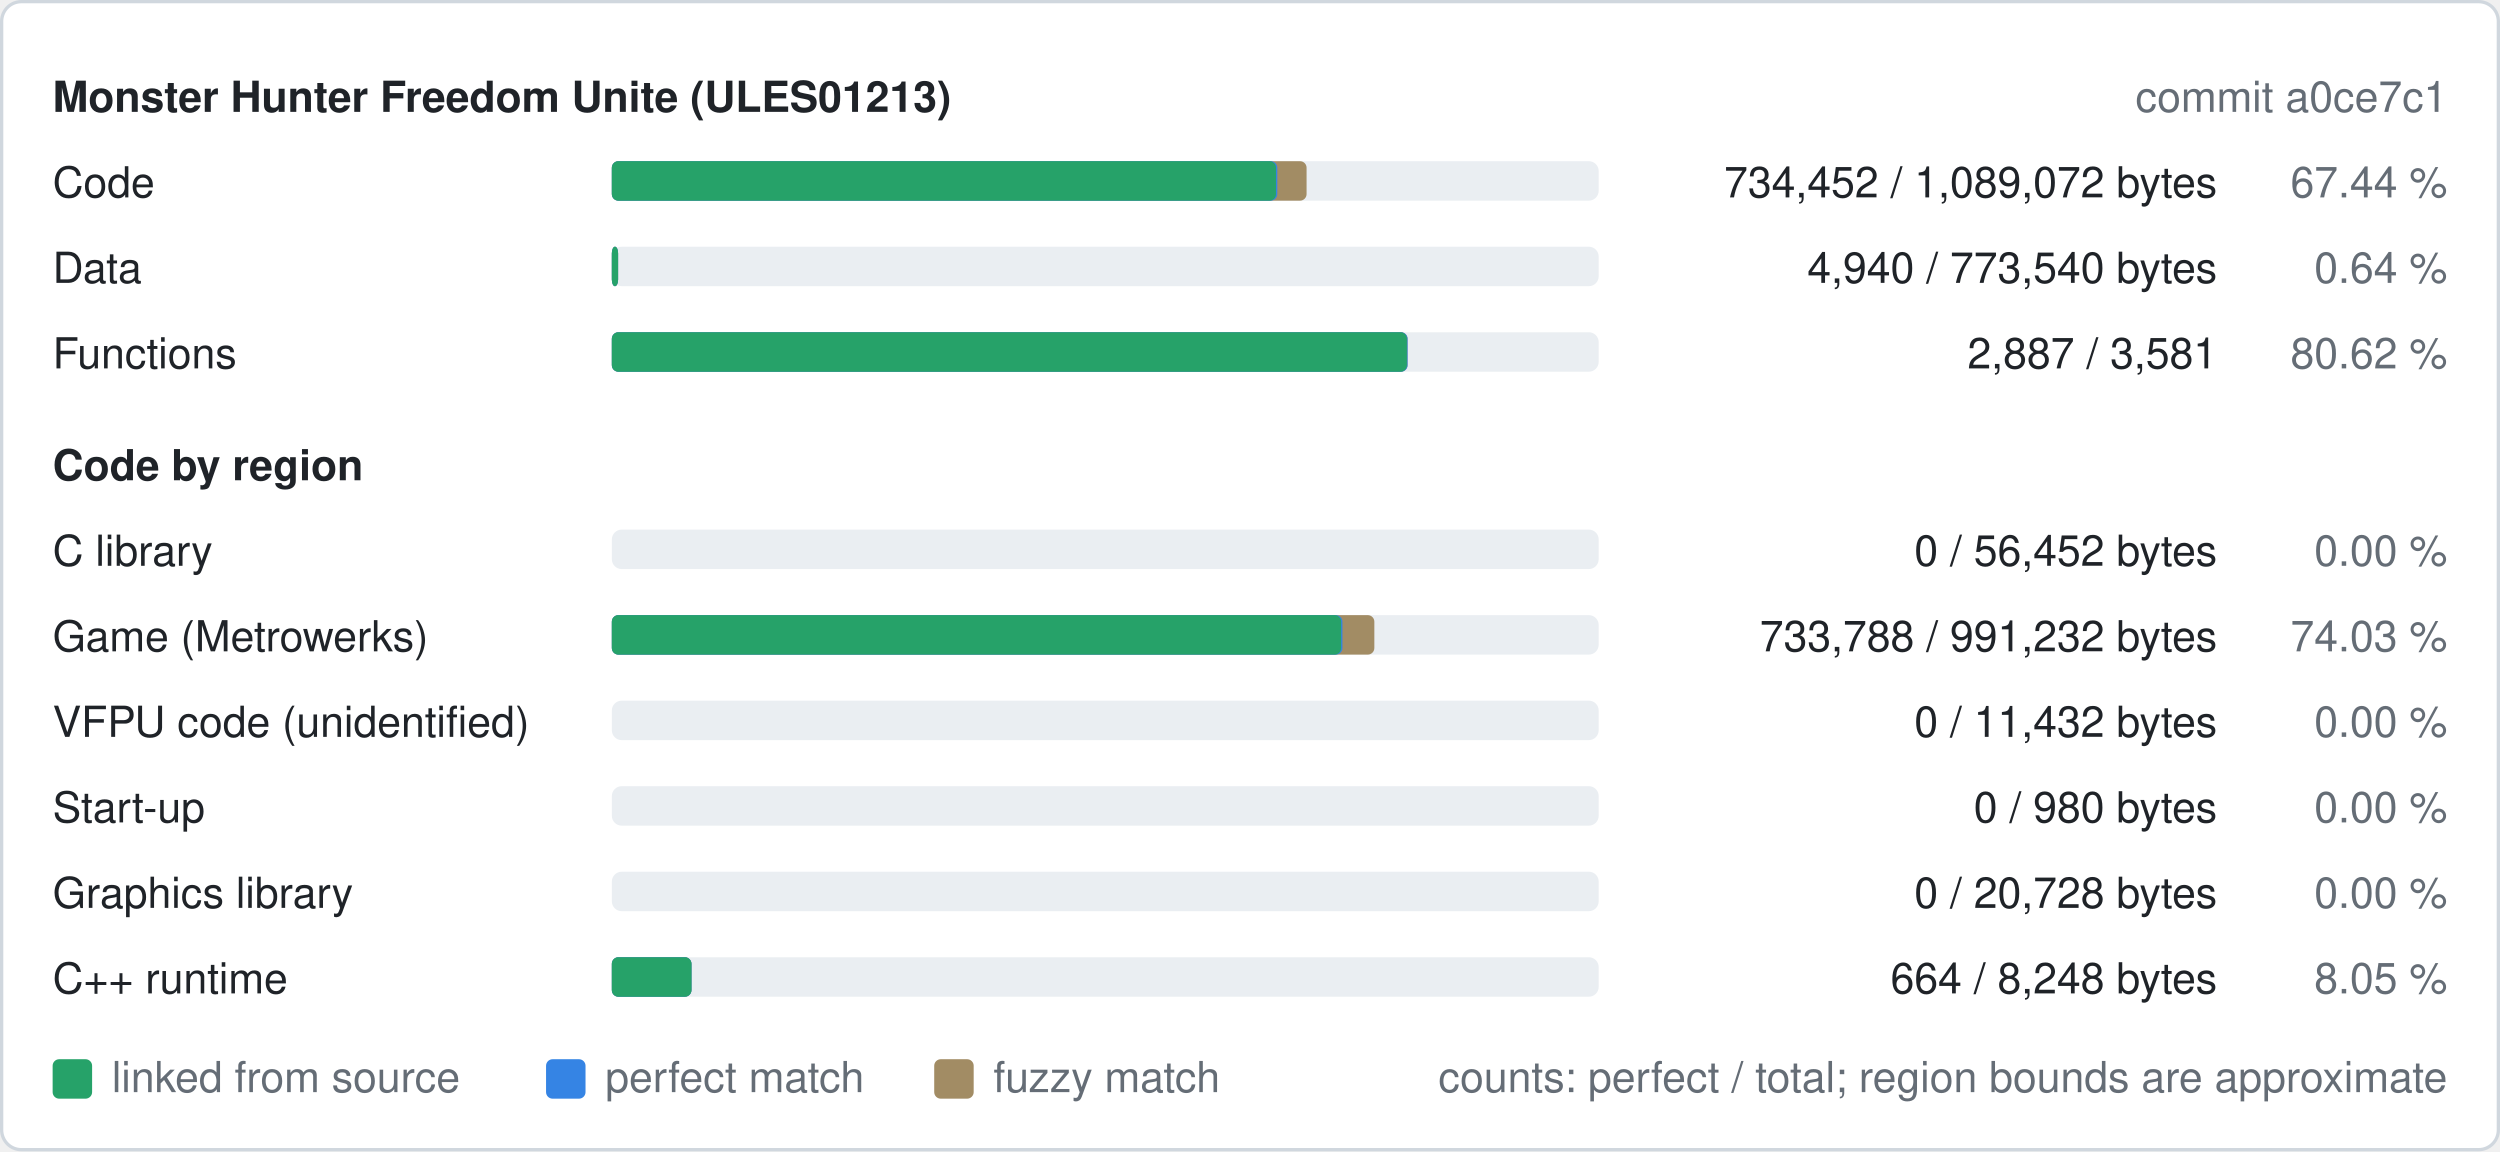
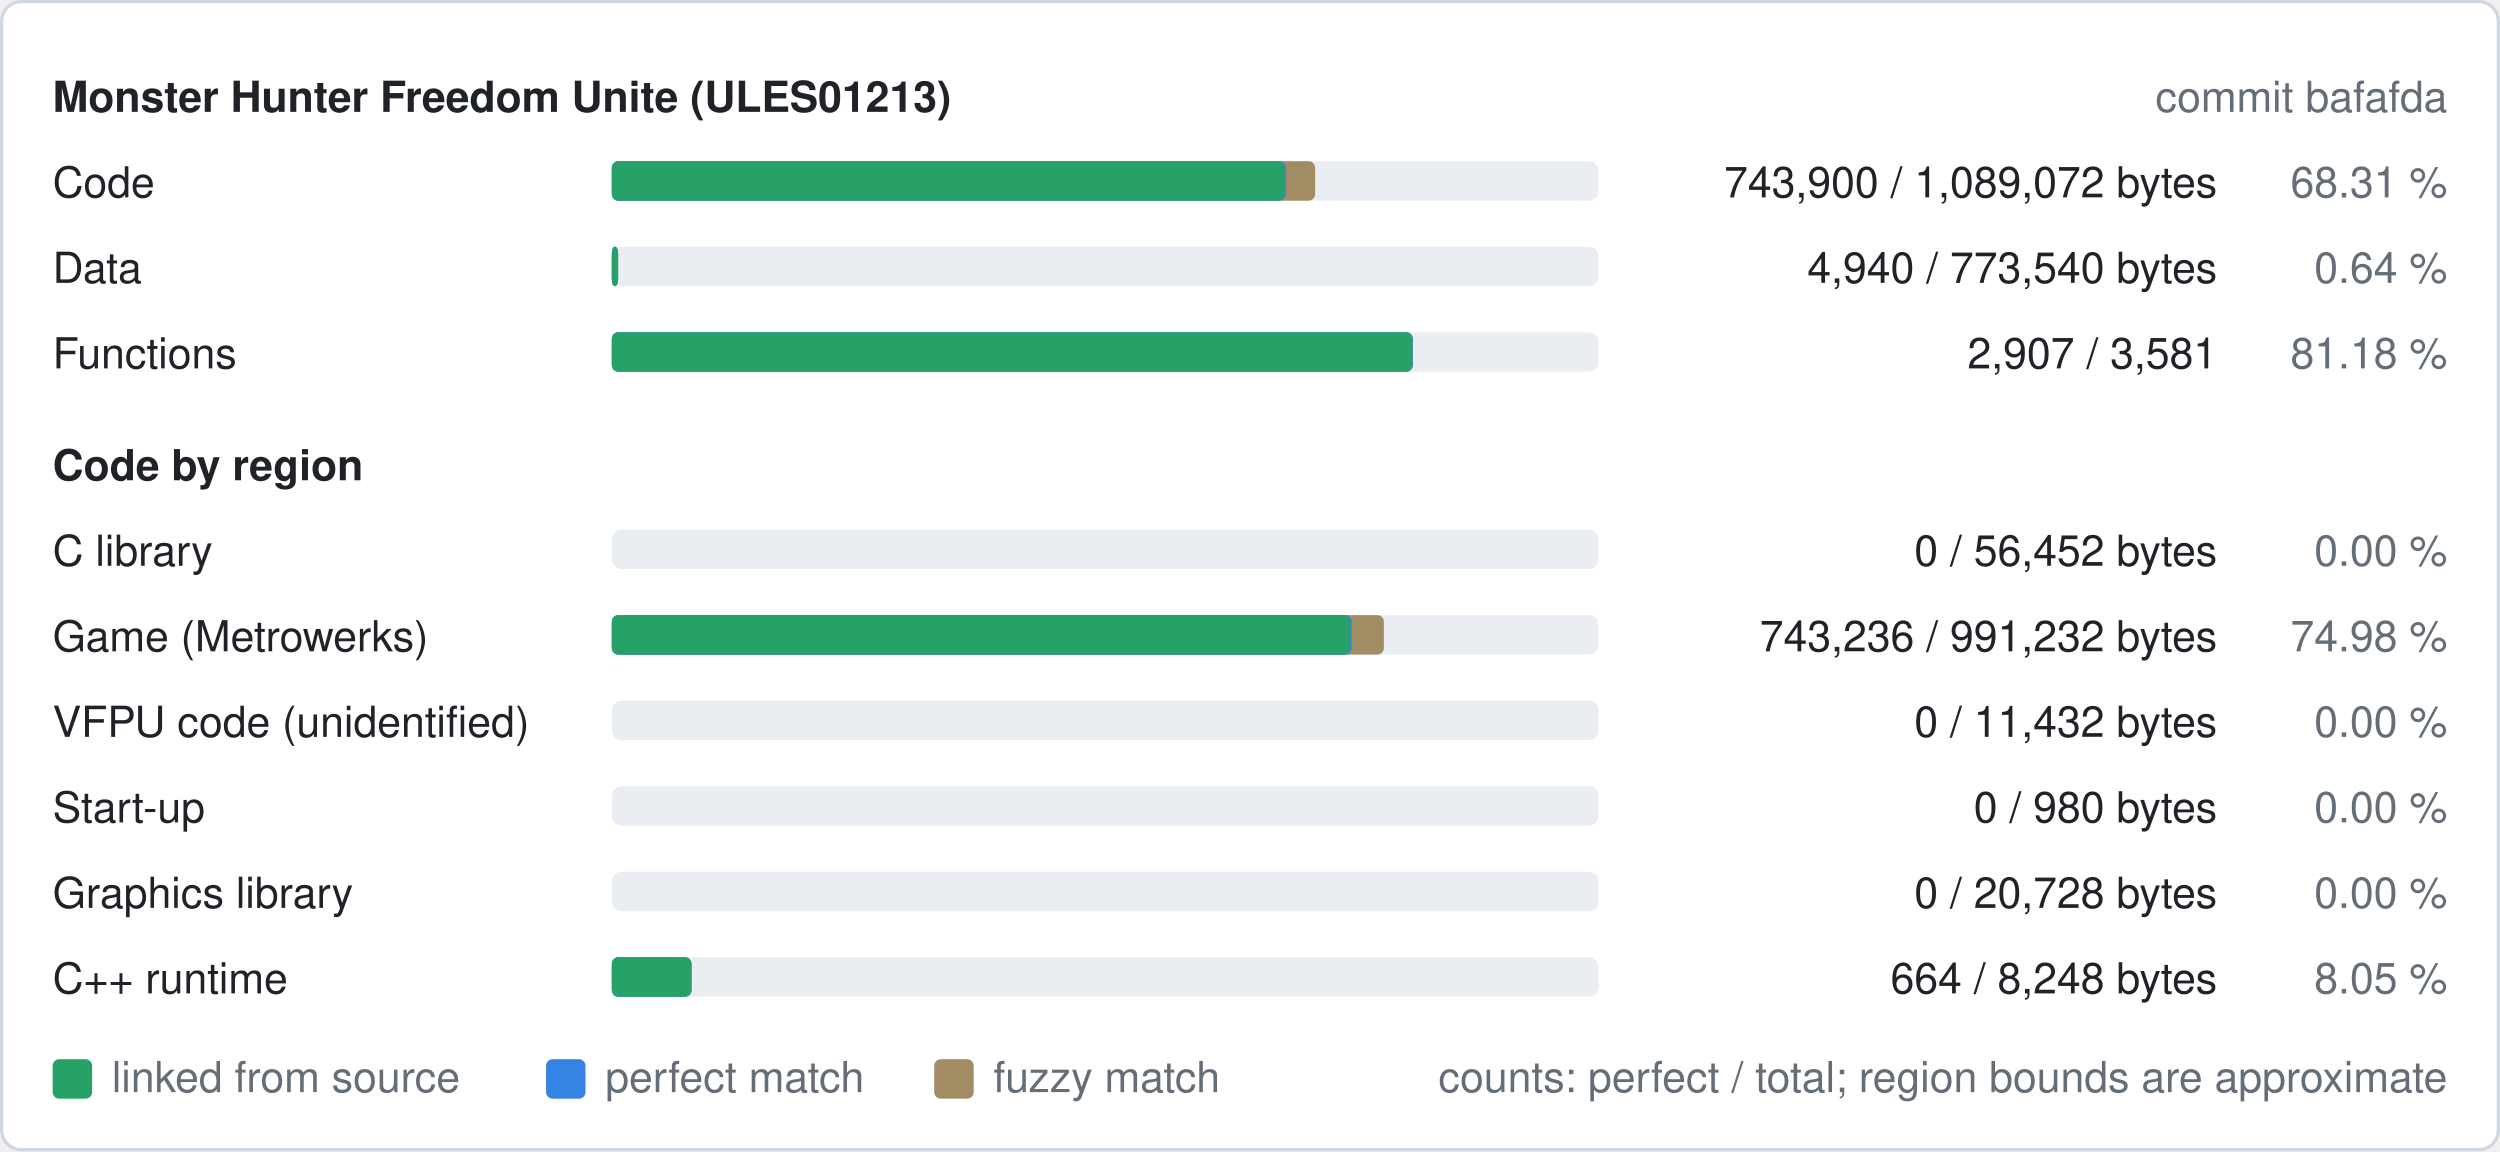
<svg xmlns="http://www.w3.org/2000/svg" width="760" height="350" viewBox="0 0 760 350" role="img" aria-label="Decompilation progress of ULES01213">
  <style>
text{font-family:-apple-system,BlinkMacSystemFont,"Segoe UI",Helvetica,Arial,sans-serif;font-size:13px}
.b{font-weight:600}
.bg{fill:#ffffff;stroke:#d0d7de}.t{fill:#1f2328}.m{fill:#656d76}.track{fill:#eaeef2}.fuzzy{fill:#a28c64}.perfect{fill:#3584e4}.linked{fill:#26a269}
@media (prefers-color-scheme: dark){.bg{fill:#0d1117;stroke:#30363d}.t{fill:#e6edf3}.m{fill:#8d96a0}.track{fill:#21262d}.fuzzy{fill:#a28c64}.perfect{fill:#3584e4}.linked{fill:#2ec27e}}
</style>
  <rect class="bg" x="0.5" y="0.5" width="759" height="349" rx="6" />
  <text class="t b" x="16" y="34">Monster Hunter Freedom Unite (ULES01213)</text>
-   <text class="m" x="744" y="34" text-anchor="end">commit a0ce7c1</text>
+   <text class="m" x="744" y="34" text-anchor="end">commit bafafda</text>
  <text class="t" x="16" y="60">Code</text>
  <rect class="track" x="186" y="49" width="300" height="12" rx="3" />
-   <rect class="fuzzy" x="186" y="49" width="211.2" height="12" rx="2" />
-   <rect class="perfect" x="186" y="49" width="202.3" height="12" rx="2" />
-   <rect class="linked" x="186" y="49" width="201.9" height="12" rx="2" />
-   <text class="t" x="674" y="60" text-anchor="end">734,452 / 1,089,072 bytes</text>
-   <text class="m" x="744" y="60" text-anchor="end">67.44 %</text>
+   <rect class="fuzzy" x="186" y="49" width="213.8" height="12" rx="2" />
+   <rect class="perfect" x="186" y="49" width="204.9" height="12" rx="2" />
+   <rect class="linked" x="186" y="49" width="204.5" height="12" rx="2" />
+   <text class="t" x="674" y="60" text-anchor="end">743,900 / 1,089,072 bytes</text>
+   <text class="m" x="744" y="60" text-anchor="end">68.31 %</text>
  <text class="t" x="16" y="86">Data</text>
  <rect class="track" x="186" y="75" width="300" height="12" rx="3" />
  <rect class="fuzzy" x="186" y="75" width="1.9" height="12" rx="2" />
  <rect class="perfect" x="186" y="75" width="1.9" height="12" rx="2" />
  <rect class="linked" x="186" y="75" width="1.9" height="12" rx="2" />
  <text class="t" x="674" y="86" text-anchor="end">4,940 / 773,540 bytes</text>
  <text class="m" x="744" y="86" text-anchor="end">0.64 %</text>
  <text class="t" x="16" y="112">Functions</text>
  <rect class="track" x="186" y="101" width="300" height="12" rx="3" />
-   <rect class="fuzzy" x="186" y="101" width="241.9" height="12" rx="2" />
-   <rect class="perfect" x="186" y="101" width="241.9" height="12" rx="2" />
-   <rect class="linked" x="186" y="101" width="241.7" height="12" rx="2" />
-   <text class="t" x="674" y="112" text-anchor="end">2,887 / 3,581</text>
-   <text class="m" x="744" y="112" text-anchor="end">80.62 %</text>
+   <rect class="fuzzy" x="186" y="101" width="243.5" height="12" rx="2" />
+   <rect class="perfect" x="186" y="101" width="243.5" height="12" rx="2" />
+   <rect class="linked" x="186" y="101" width="243.4" height="12" rx="2" />
+   <text class="t" x="674" y="112" text-anchor="end">2,907 / 3,581</text>
+   <text class="m" x="744" y="112" text-anchor="end">81.18 %</text>
  <text class="t b" x="16" y="146">Code by region</text>
  <text class="t" x="16" y="172">C library</text>
  <rect class="track" x="186" y="161" width="300" height="12" rx="3" />
  <text class="t" x="674" y="172" text-anchor="end">0 / 56,452 bytes</text>
  <text class="m" x="744" y="172" text-anchor="end">0.00 %</text>
  <text class="t" x="16" y="198">Game (Metrowerks)</text>
  <rect class="track" x="186" y="187" width="300" height="12" rx="3" />
-   <rect class="fuzzy" x="186" y="187" width="231.8" height="12" rx="2" />
-   <rect class="perfect" x="186" y="187" width="222.1" height="12" rx="2" />
-   <rect class="linked" x="186" y="187" width="221.7" height="12" rx="2" />
-   <text class="t" x="674" y="198" text-anchor="end">733,788 / 991,232 bytes</text>
-   <text class="m" x="744" y="198" text-anchor="end">74.03 %</text>
+   <rect class="fuzzy" x="186" y="187" width="234.7" height="12" rx="2" />
+   <rect class="perfect" x="186" y="187" width="224.9" height="12" rx="2" />
+   <rect class="linked" x="186" y="187" width="224.5" height="12" rx="2" />
+   <text class="t" x="674" y="198" text-anchor="end">743,236 / 991,232 bytes</text>
+   <text class="m" x="744" y="198" text-anchor="end">74.98 %</text>
  <text class="t" x="16" y="224">VFPU code (unidentified)</text>
  <rect class="track" x="186" y="213" width="300" height="12" rx="3" />
  <text class="t" x="674" y="224" text-anchor="end">0 / 11,432 bytes</text>
  <text class="m" x="744" y="224" text-anchor="end">0.00 %</text>
  <text class="t" x="16" y="250">Start-up</text>
  <rect class="track" x="186" y="239" width="300" height="12" rx="3" />
  <text class="t" x="674" y="250" text-anchor="end">0 / 980 bytes</text>
  <text class="m" x="744" y="250" text-anchor="end">0.00 %</text>
  <text class="t" x="16" y="276">Graphics library</text>
  <rect class="track" x="186" y="265" width="300" height="12" rx="3" />
  <text class="t" x="674" y="276" text-anchor="end">0 / 20,728 bytes</text>
  <text class="m" x="744" y="276" text-anchor="end">0.00 %</text>
  <text class="t" x="16" y="302">C++ runtime</text>
  <rect class="track" x="186" y="291" width="300" height="12" rx="3" />
  <rect class="fuzzy" x="186" y="291" width="24.2" height="12" rx="2" />
  <rect class="perfect" x="186" y="291" width="24.2" height="12" rx="2" />
  <rect class="linked" x="186" y="291" width="24.2" height="12" rx="2" />
  <text class="t" x="674" y="302" text-anchor="end">664 / 8,248 bytes</text>
  <text class="m" x="744" y="302" text-anchor="end">8.05 %</text>
  <rect class="linked" x="16" y="322" width="12" height="12" rx="2" />
  <text class="m" x="34" y="332">linked from source</text>
  <rect class="perfect" x="166" y="322" width="12" height="12" rx="2" />
  <text class="m" x="184" y="332">perfect match</text>
  <rect class="fuzzy" x="284" y="322" width="12" height="12" rx="2" />
  <text class="m" x="302" y="332">fuzzy match</text>
  <text class="m" x="744" y="332" text-anchor="end">counts: perfect / total; region bounds are approximate</text>
</svg>
